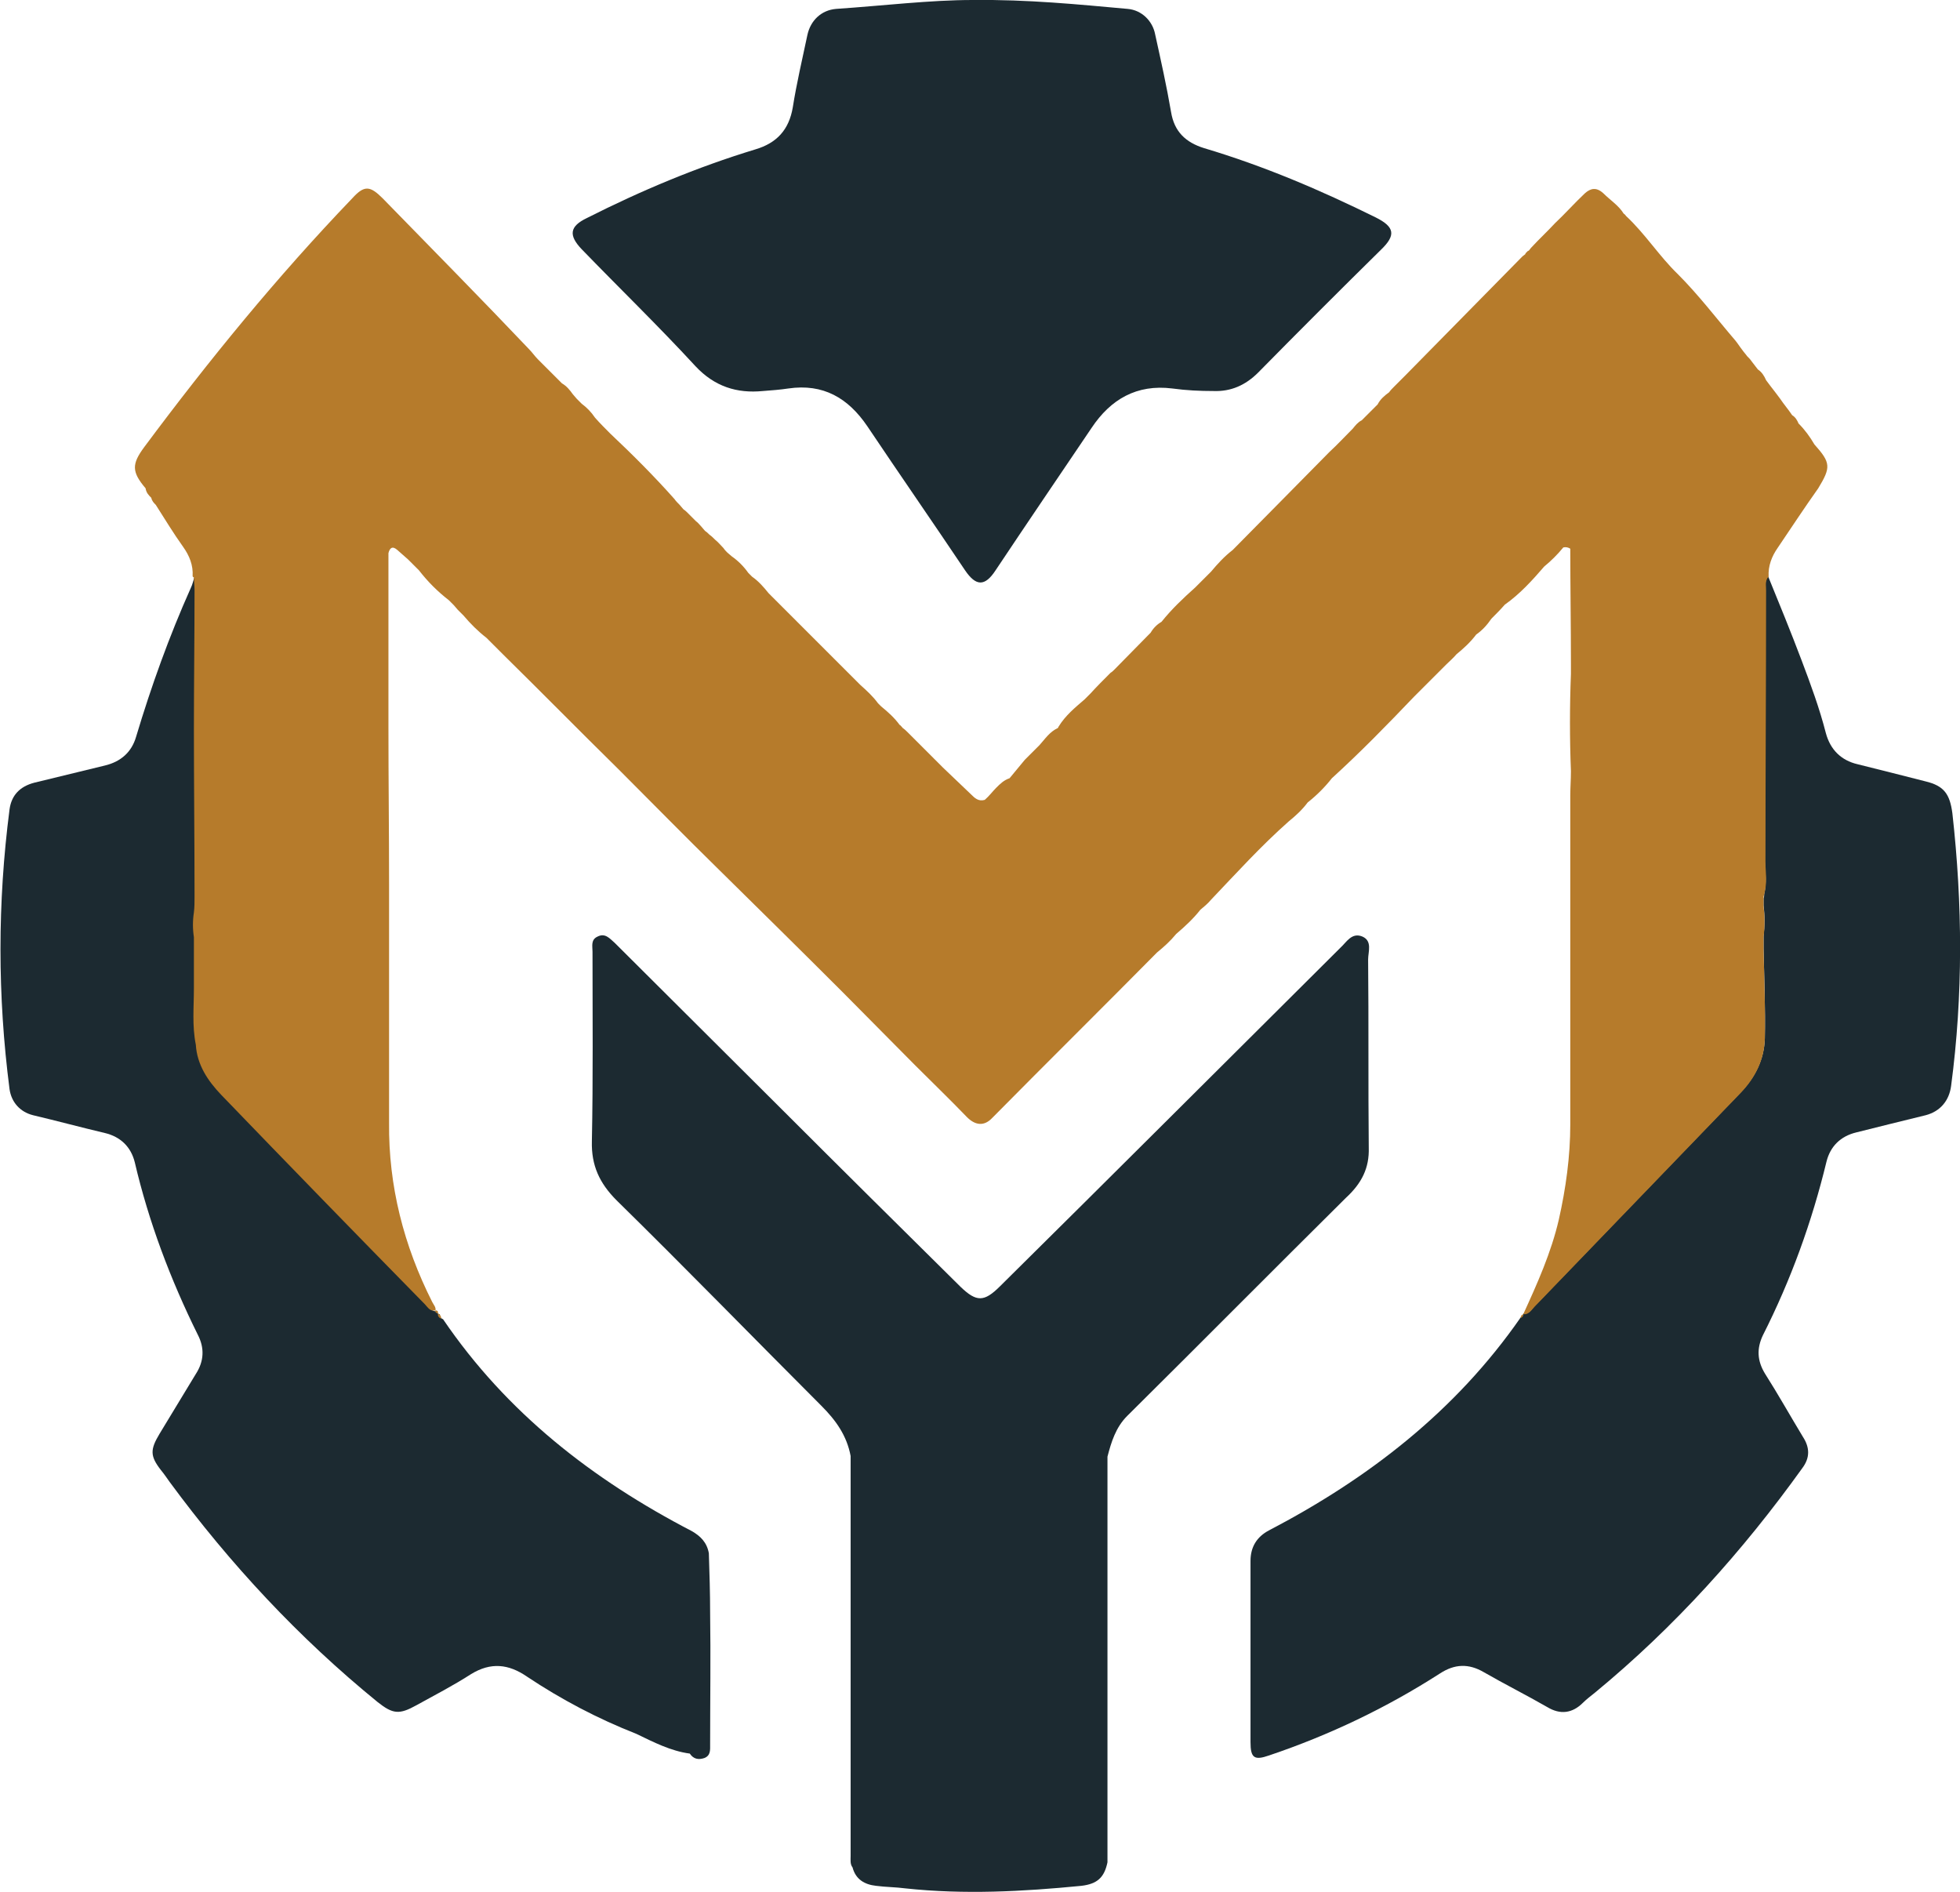
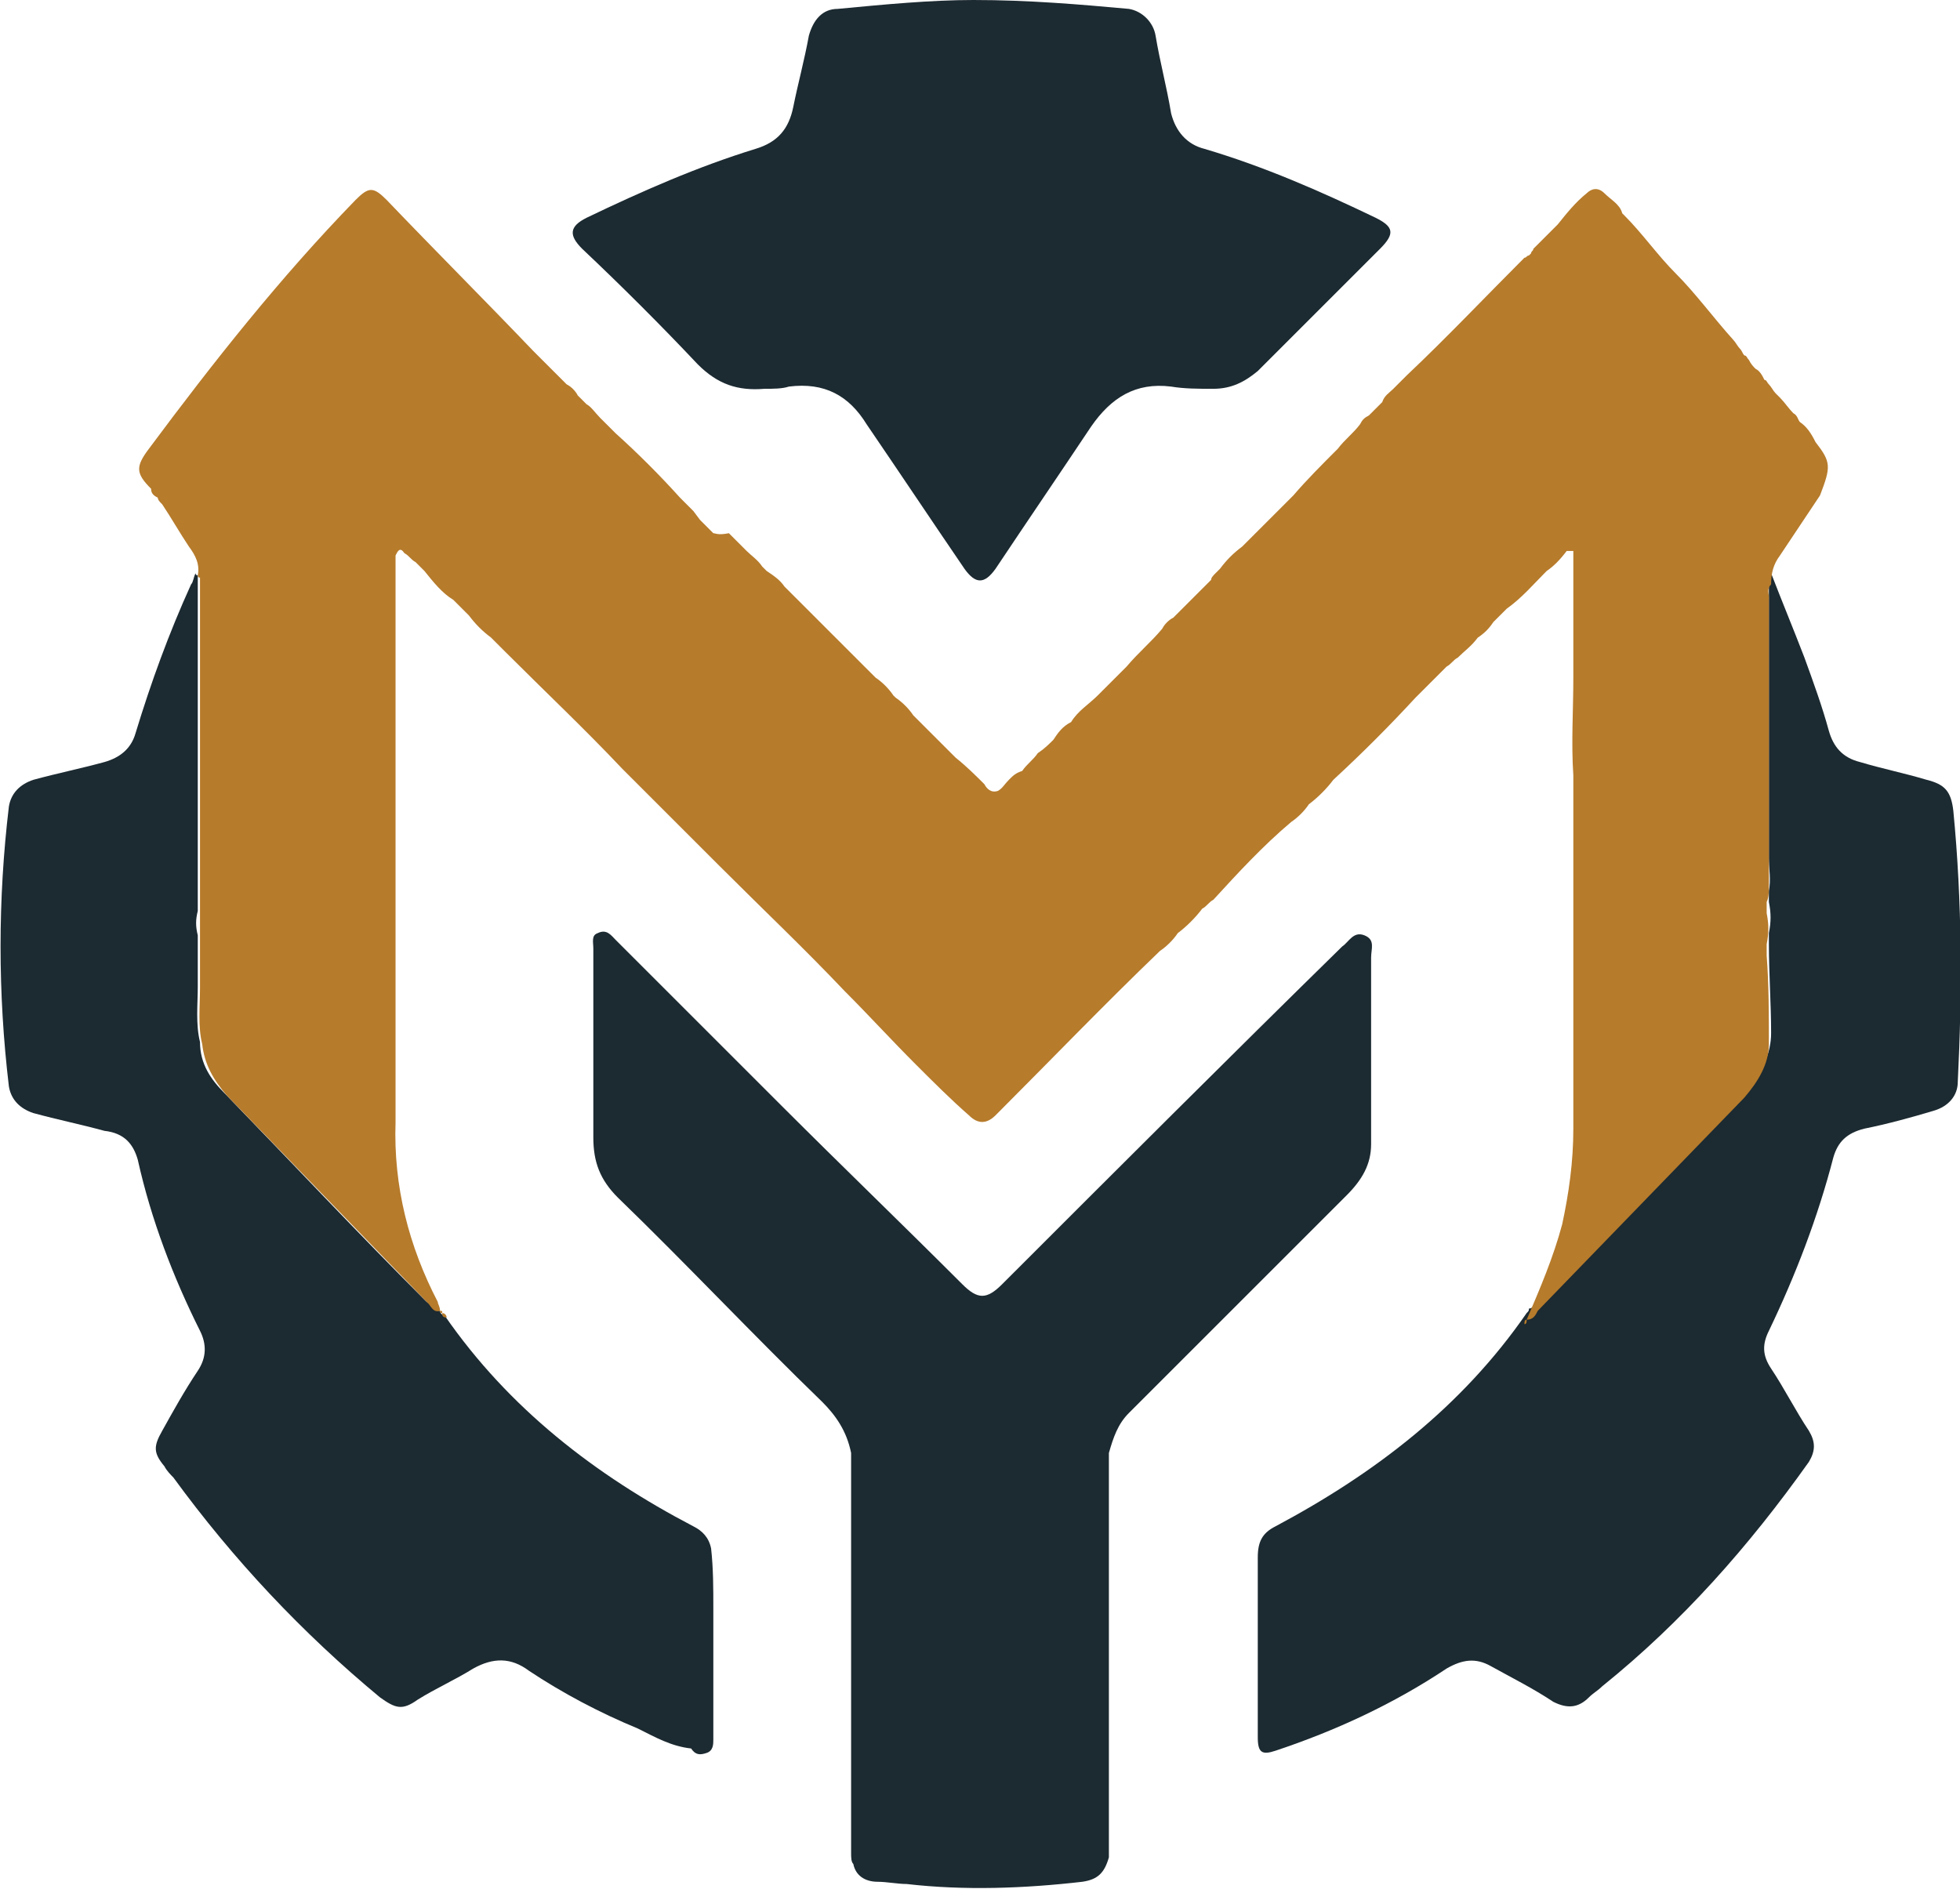
- <svg xmlns="http://www.w3.org/2000/svg" version="1.1" id="Layer_1" x="0px" y="0px" viewBox="0 0 308.3 297.5" style="enable-background:new 0 0 308.3 297.5;" xml:space="preserve">
+ <svg xmlns="http://www.w3.org/2000/svg" version="1.1" id="Layer_1" x="0px" y="0px" viewBox="0 0 88.2 85" style="enable-background:new 0 0 88.2 85;" xml:space="preserve">
  <style type="text/css">
	.st0{fill:#1C2A31;}
	.st1{fill:#B67B2B;}
</style>
  <g>
    <g>
-       <path class="st0" d="M215.3,180.5c-0.1-9.9,0-19.7-0.1-29.6c0-1.2,0.7-2.9-0.9-3.6c-1.7-0.7-2.5,0.9-3.5,1.8    c-17.8,17.7-35.6,35.5-53.5,53.2c-2.5,2.5-3.7,2.5-6.2,0.1c-9.4-9.3-18.8-18.6-28.2-28c-8.7-8.7-17.5-17.4-26.2-26.1    c-0.8-0.7-1.5-1.6-2.7-1c-1.1,0.5-0.8,1.5-0.8,2.4c0,9.9,0.1,19.9-0.1,29.8c-0.1,3.8,1.2,6.6,3.9,9.3    c10.9,10.7,21.5,21.6,32.2,32.3c2.3,2.3,4,4.7,4.6,7.9c0,21,0,41.9,0,62.9c0,0.6-0.1,1.3,0.3,1.8c0.5,1.9,1.9,2.7,3.7,2.9    c1.5,0.2,3.1,0.2,4.6,0.4c9.3,1,18.5,0.5,27.7-0.4c2.5-0.3,3.6-1.3,4.1-3.7c0-21.3,0-42.6,0-63.8c0.6-2.3,1.3-4.6,3.1-6.4    c11.5-11.4,22.9-22.9,34.4-34.3C214.2,186.1,215.4,183.7,215.3,180.5z" />
-       <path class="st0" d="M307.1,127.9c-0.4-3-1.3-4.3-4.2-5c-3.5-0.9-7.1-1.8-10.7-2.7c-2.6-0.6-4.3-2.3-5-4.9    c-1-3.9-2.4-7.7-3.8-11.4c-1.7-4.5-3.5-8.9-5.3-13.3c-0.6,0.7-0.3,1.5-0.4,2.2c0,14.2-0.1,28.5-0.1,42.7c0.1,1.7,0.3,3.4-0.1,5.1    c0,0.2,0,0.5-0.1,0.7c0,0.4,0,0.7,0,1.1c0.2,1.6,0.2,3.2,0,4.9c0,0.6,0,1.3,0,1.9c0.1,4.7,0.3,9.4,0.2,14.1    c-0.1,3.3-1.5,6.1-3.8,8.5c-10.8,11.2-21.6,22.4-32.4,33.6c-0.5,0.5-0.9,1.3-1.8,1.2c0,0.3-0.1,0.4-0.4,0.6    c-10.2,14.7-23.9,25.3-39.6,33.5c-1.9,1-2.9,2.6-2.9,4.8c0,9.5,0,19,0,28.5c0,2.5,0.6,2.9,2.9,2.1c9.5-3.2,18.5-7.5,26.9-12.9    c2.3-1.5,4.5-1.6,6.9-0.2c3.3,1.9,6.7,3.6,10,5.5c2,1.2,3.9,1,5.6-0.7c0.6-0.6,1.3-1.1,1.9-1.6c12.5-10.3,23.2-22.2,32.6-35.3    c1.2-1.6,1.2-3.2,0.1-4.9c-2-3.3-3.9-6.7-6-10c-1.2-2-1.3-3.9-0.3-6c4.4-8.7,7.7-17.8,10-27.3c0.6-2.4,2.2-4,4.7-4.6    c3.6-0.9,7.2-1.8,10.9-2.7c2.3-0.6,3.7-2.3,4-4.6C308.8,156.5,308.7,142.2,307.1,127.9z" />
-       <path class="st0" d="M239.6,206.6C239.6,206.6,239.6,206.6,239.6,206.6C239.6,206.6,239.6,206.6,239.6,206.6L239.6,206.6z" />
-       <polygon class="st0" points="68.8,206.2 68.8,206.2 68.8,206.2   " />
-       <path class="st0" d="M69.1,206.6C69.1,206.6,69.1,206.6,69.1,206.6C69.1,206.6,69.1,206.6,69.1,206.6    C69.1,206.6,69.1,206.6,69.1,206.6z" />
-       <path class="st0" d="M109.4,57.6c3,3.2,6.5,4.3,10.6,3.9c1.3-0.1,2.7-0.2,4-0.4c5.5-0.8,9.4,1.5,12.4,5.9    c5.1,7.6,10.3,15.1,15.4,22.7c1.7,2.5,3.1,2.6,4.8,0c5-7.5,10.1-15,15.1-22.4c3-4.5,7.1-6.9,12.7-6.2c2.2,0.3,4.3,0.4,6.5,0.4    c2.7,0.1,5-0.9,7-2.9c6.4-6.5,12.8-12.9,19.3-19.3c2.4-2.3,2.2-3.6-0.8-5.1c-8.7-4.3-17.6-8.1-27-10.9c-2.9-0.9-4.7-2.6-5.2-5.7    c-0.7-4.1-1.6-8.1-2.5-12.2c-0.4-2.1-2.1-3.8-4.3-4C169.6,0.7,161.7-0.1,153,0c-6.7,0-14.1,0.9-21.5,1.4c-2.3,0.2-4,1.8-4.5,4.1    c-0.8,3.8-1.7,7.6-2.3,11.4c-0.6,3.5-2.5,5.6-5.9,6.6c-9.2,2.8-18,6.5-26.5,10.8c-2.7,1.3-2.9,2.7-0.8,4.9    C97.4,45.3,103.6,51.3,109.4,57.6z" />
-       <path class="st0" d="M111.7,253.7c0-3.1-0.1-6.3-0.2-9.4c-0.3-1.7-1.3-2.7-2.7-3.5c-15.6-8.1-29.1-18.6-39.1-33.3    c-0.4-0.2-0.6-0.4-0.5-0.8c-0.3,0-0.5-0.2-0.4-0.5c-0.9,0.2-1.2-0.6-1.7-1c-10.7-11-21.4-21.9-32-32.9c-2.1-2.2-3.7-4.7-4-7.9    c-0.6-2.9-0.3-5.9-0.3-8.9c0-0.3,0-0.6,0-0.9c0-2.4,0-4.8,0-7.1c-0.2-1.3-0.2-2.6,0-3.9c0-0.8,0-1.7,0.1-2.5    c0-8.8-0.1-17.5-0.1-26.3c0-7.3,0-14.6,0.1-21.9c0-0.7-0.1-1.3-0.1-2c-0.1,0-0.2-0.1-0.2-0.2c-0.2,0.6-0.3,1.2-0.6,1.8    c-3.4,7.6-6.2,15.4-8.6,23.4c-0.7,2.4-2.4,3.9-4.9,4.5c-3.7,0.9-7.4,1.8-11.1,2.7c-2.3,0.6-3.6,2-3.9,4.2c-1.9,14.7-1.9,29.3,0,44    c0.3,2.1,1.7,3.6,3.7,4.1c3.8,0.9,7.5,1.9,11.3,2.8c2.5,0.6,4.1,2.2,4.7,4.6c2.2,9.4,5.6,18.4,9.9,27.1c1.1,2.1,1,4.2-0.3,6.2    c-1.9,3.1-3.8,6.3-5.7,9.4c-1.5,2.5-1.5,3.5,0.2,5.7c0.5,0.6,0.9,1.2,1.4,1.9c9.5,12.9,20.3,24.5,32.7,34.6c2.4,1.9,3.4,2,6.1,0.5    c2.9-1.6,5.8-3.1,8.6-4.9c3.1-1.9,5.9-1.6,8.8,0.4c5.4,3.6,11.1,6.6,17.2,9c2.7,1.3,5.4,2.7,8.4,3.1c0,0,0,0,0,0    c0.6,0.9,1.4,1,2.3,0.7c1-0.4,0.9-1.3,0.9-2.1C111.7,267.4,111.8,260.5,111.7,253.7z" />
+       <path class="st0" d="M61.7,51.5c0-2.8,0-5.6,0-8.4c0-0.4,0.2-0.8-0.3-1s-0.7,0.3-1,0.5c-5.1,5-10.2,10.1-15.3,15.2    c-0.7,0.7-1.1,0.7-1.8,0c-2.7-2.7-5.4-5.3-8.1-8c-2.5-2.5-5-5-7.5-7.5c-0.2-0.2-0.4-0.5-0.8-0.3c-0.3,0.1-0.2,0.4-0.2,0.7    c0,2.8,0,5.7,0,8.5c0,1.1,0.3,1.9,1.1,2.7c3.1,3,6.1,6.2,9.2,9.2c0.6,0.6,1.1,1.3,1.3,2.3c0,6,0,12,0,18c0,0.2,0,0.4,0.1,0.5    c0.1,0.5,0.5,0.8,1.1,0.8c0.4,0,0.9,0.1,1.3,0.1c2.6,0.3,5.3,0.2,7.9-0.1c0.7-0.1,1-0.4,1.2-1.1c0-6.1,0-12.1,0-18.2    c0.2-0.7,0.4-1.3,0.9-1.8c3.3-3.3,6.5-6.5,9.8-9.8C61.3,53.1,61.7,52.4,61.7,51.5z" />
+       <path class="st0" d="M87.9,36.5c-0.1-0.9-0.4-1.2-1.2-1.4c-1-0.3-2-0.5-3-0.8c-0.8-0.2-1.2-0.7-1.4-1.4c-0.3-1.1-0.7-2.2-1.1-3.3    c-0.5-1.3-1-2.5-1.5-3.8c-0.2,0.2-0.1,0.4-0.1,0.6c0,4.1,0,8.1,0,12.2c0,0.5,0.1,1,0,1.5c0,0.1,0,0.1,0,0.2c0,0.1,0,0.2,0,0.3    c0.1,0.5,0.1,0.9,0,1.4c0,0.2,0,0.4,0,0.5c0,1.3,0.1,2.7,0.1,4c0,0.9-0.4,1.8-1.1,2.4c-3.1,3.2-6.2,6.4-9.3,9.6    c-0.1,0.1-0.3,0.4-0.5,0.4c0,0.1,0,0.1-0.1,0.2c-2.9,4.2-6.8,7.2-11.3,9.6c-0.6,0.3-0.8,0.7-0.8,1.4c0,2.7,0,5.4,0,8.1    c0,0.7,0.2,0.8,0.8,0.6c2.7-0.9,5.3-2.1,7.7-3.7c0.7-0.4,1.3-0.5,2-0.1c0.9,0.5,1.9,1,2.8,1.6c0.6,0.3,1.1,0.3,1.6-0.2    c0.2-0.2,0.4-0.3,0.6-0.5c3.6-2.9,6.6-6.3,9.3-10.1c0.3-0.5,0.3-0.9,0-1.4c-0.6-0.9-1.1-1.9-1.7-2.8c-0.4-0.6-0.4-1.1-0.1-1.7    c1.2-2.5,2.2-5.1,2.9-7.8c0.2-0.7,0.6-1.1,1.4-1.3c1-0.2,2.1-0.5,3.1-0.8c0.7-0.2,1.1-0.7,1.1-1.3C88.3,44.7,88.3,40.6,87.9,36.5z    " />
+       <path class="st0" d="M68.6,59L68.6,59L68.6,59z" />
+       <polygon class="st0" points="19.8,58.8 19.8,58.9 19.8,58.9   " />
+       <path class="st0" d="M19.9,59L19.9,59L19.9,59z" />
+       <path class="st0" d="M31.4,16.4c0.9,0.9,1.8,1.2,3,1.1c0.4,0,0.8,0,1.1-0.1c1.6-0.2,2.7,0.4,3.5,1.7c1.5,2.2,2.9,4.3,4.4,6.5    c0.5,0.7,0.9,0.7,1.4,0c1.4-2.1,2.9-4.3,4.3-6.4c0.9-1.3,2-2,3.6-1.8c0.6,0.1,1.2,0.1,1.9,0.1c0.8,0,1.4-0.3,2-0.8    c1.8-1.8,3.7-3.7,5.5-5.5c0.7-0.7,0.6-1-0.2-1.4c-2.5-1.2-5-2.3-7.7-3.1c-0.8-0.2-1.3-0.8-1.5-1.6c-0.2-1.2-0.5-2.3-0.7-3.5    c-0.1-0.6-0.6-1.1-1.2-1.2c-2.2-0.2-4.5-0.4-7-0.4c-1.9,0-4,0.2-6.1,0.4c-0.7,0-1.1,0.5-1.3,1.2c-0.2,1.1-0.5,2.2-0.7,3.2    S35,6.4,34,6.7c-2.6,0.8-5.1,1.9-7.6,3.1c-0.8,0.4-0.8,0.8-0.2,1.4C28,12.9,29.8,14.7,31.4,16.4z" />
+       <path class="st0" d="M32.1,72.4c0-0.9,0-1.8-0.1-2.7c-0.1-0.5-0.4-0.8-0.8-1c-4.4-2.3-8.3-5.3-11.2-9.5c-0.1,0-0.2-0.1-0.2-0.2    c-0.1,0-0.1,0-0.1-0.1c-0.3,0.1-0.3-0.2-0.5-0.3c-3.1-3.1-6.1-6.3-9.1-9.4C9.5,48.6,9,47.9,9,46.9c-0.2-0.8-0.1-1.7-0.1-2.5    c0-0.1,0-0.2,0-0.3c0-0.7,0-1.4,0-2c-0.1-0.4-0.1-0.7,0-1.1c0-0.2,0-0.5,0-0.7c0-2.5,0-5,0-7.5c0-2.1,0-4.2,0-6.3    c0-0.2,0-0.4,0-0.6c0,0-0.1,0-0.1-0.1c-0.1,0.2-0.1,0.4-0.2,0.5c-1,2.2-1.8,4.4-2.5,6.7c-0.2,0.7-0.7,1.1-1.4,1.3    c-1.1,0.3-2.1,0.5-3.2,0.8c-0.6,0.2-1,0.6-1.1,1.2c-0.5,4.2-0.5,8.4,0,12.6c0.1,0.6,0.5,1,1.1,1.2c1.1,0.3,2.1,0.5,3.2,0.8    C5.6,51,6,51.5,6.2,52.2c0.6,2.7,1.6,5.3,2.8,7.7c0.3,0.6,0.3,1.2-0.1,1.8c-0.6,0.9-1.1,1.8-1.6,2.7c-0.4,0.7-0.4,1,0.1,1.6    c0.1,0.2,0.3,0.4,0.4,0.5c2.7,3.7,5.8,7,9.3,9.9c0.7,0.5,1,0.6,1.7,0.1c0.8-0.5,1.7-0.9,2.5-1.4c0.9-0.5,1.7-0.5,2.5,0.1    c1.5,1,3.2,1.9,4.9,2.6c0.8,0.4,1.5,0.8,2.4,0.9l0,0c0.2,0.3,0.4,0.3,0.7,0.2c0.3-0.1,0.3-0.4,0.3-0.6    C32.1,76.3,32.1,74.4,32.1,72.4z" />
    </g>
-     <path class="st1" d="M285.4,69.9c-0.7-1.2-1.5-2.3-2.5-3.3c-0.2-0.5-0.5-1-1-1.3c-0.6-0.9-1.3-1.7-1.9-2.6   c-0.2-0.3-0.4-0.5-0.6-0.8c-0.3-0.4-0.7-0.9-1-1.3c-0.2-0.3-0.4-0.5-0.6-0.8c-0.3-0.7-0.7-1.3-1.3-1.7c-0.3-0.4-0.7-0.9-1-1.3   c-0.2-0.3-0.4-0.5-0.7-0.8c-0.2-0.3-0.5-0.6-0.7-0.9c-0.4-0.5-0.7-1-1.1-1.5c-3-3.5-5.8-7.2-9.1-10.5c-2.9-2.8-5.1-6.3-8.1-9.1   c-0.1-0.1-0.2-0.3-0.4-0.4c-0.8-1.3-2.1-2.1-3.2-3.2c-1.1-1-2-0.8-2.9,0c-1.6,1.5-3.1,3.2-4.7,4.7l0.1,0.1l-0.1-0.1   c-1.2,1.3-2.5,2.5-3.7,3.8c-0.2,0.2-0.3,0.4-0.5,0.6l0-0.1l-0.5,0.5l0.1,0c-0.2,0.2-0.4,0.3-0.6,0.5c-6.1,6.2-12.3,12.5-18.4,18.7   c-0.3,0.3-0.5,0.5-0.8,0.8c-0.3,0.3-0.6,0.6-0.9,0.9c-0.3,0.3-0.6,0.6-0.8,0.9c-0.7,0.5-1.4,1.1-1.8,1.9c0,0,0,0,0,0   c-0.1,0.1-0.3,0.3-0.4,0.4c-0.1,0.1-0.3,0.3-0.4,0.4c-0.1,0.1-0.3,0.3-0.4,0.4c-0.1,0.1-0.3,0.3-0.4,0.4c-0.1,0.1-0.3,0.3-0.4,0.4   c-0.2,0.2-0.3,0.3-0.5,0.5v0c-0.6,0.3-1,0.8-1.4,1.3c-1.2,1.2-2.4,2.5-3.7,3.7c-2.4,2.4-4.8,4.9-7.2,7.3c-2.7,2.7-5.3,5.4-8,8.1   c-1.3,1-2.4,2.2-3.4,3.4c-0.3,0.3-0.5,0.5-0.8,0.8c-0.3,0.3-0.6,0.6-0.9,0.9c-0.3,0.3-0.5,0.5-0.8,0.8l0,0   c-1.9,1.7-3.7,3.4-5.3,5.4c-0.7,0.4-1.3,1-1.7,1.7c-1.9,1.9-3.8,3.9-5.7,5.8c-0.2,0.2-0.4,0.4-0.6,0.5c-1.1,1.1-2.2,2.2-3.2,3.3   c-0.3,0.3-0.6,0.6-0.9,0.9c-1.5,1.3-3,2.5-4.1,4.3c0,0-0.1,0.2-0.1,0.2c-1.3,0.6-2,1.7-2.9,2.7c-0.8,0.8-1.5,1.5-2.3,2.3   c-0.8,1-1.6,1.9-2.4,2.9c-0.9,0.3-1.5,0.9-2.1,1.5c-0.6,0.6-1.1,1.3-1.8,1.9c-1,0.3-1.6-0.3-2.2-0.9c-1.5-1.4-2.9-2.8-4.4-4.2   c-1.8-1.8-3.7-3.7-5.5-5.5c-0.2-0.2-0.5-0.5-0.8-0.7c-0.2-0.2-0.3-0.4-0.5-0.5c-0.8-1.1-1.8-2-2.9-2.9c-0.2-0.2-0.3-0.3-0.5-0.5   c-0.8-1.1-1.8-2-2.8-2.9c-0.2-0.2-0.4-0.4-0.6-0.6l-2.8-2.8c-0.2-0.2-0.4-0.4-0.6-0.6c-3-3-5.9-5.9-8.9-8.9c-0.5-0.5-1-1-1.5-1.5   c-0.8-1-1.6-1.9-2.6-2.6c-0.2-0.2-0.4-0.4-0.6-0.6c-0.7-1-1.6-1.9-2.6-2.6c-0.2-0.2-0.5-0.4-0.7-0.6l0,0c-0.2-0.2-0.4-0.4-0.6-0.7   c-0.4-0.4-0.8-0.9-1.3-1.3c-0.3-0.3-0.6-0.6-0.9-0.8c-0.2-0.2-0.4-0.4-0.7-0.6c-0.2-0.2-0.4-0.5-0.6-0.7c-0.3-0.3-0.5-0.6-0.8-0.8   l-1.3-1.3c-0.2-0.2-0.4-0.4-0.7-0.6c-0.2-0.2-0.4-0.5-0.6-0.7c-0.3-0.3-0.6-0.6-0.8-0.9c-3.2-3.6-6.6-7-10.1-10.3   c-0.8-0.8-1.6-1.6-2.4-2.5c-0.6-0.9-1.3-1.6-2.1-2.2l0,0c-0.1-0.1-0.3-0.3-0.4-0.4c0,0,0,0,0,0c-0.1-0.1-0.3-0.3-0.4-0.4   c0,0,0,0,0,0c-0.2-0.2-0.4-0.5-0.6-0.7c-0.5-0.7-1-1.3-1.7-1.7c-1.3-1.3-2.5-2.5-3.8-3.8c-0.5-0.5-0.9-1.1-1.4-1.6   C75.7,47,67.9,39.1,60.2,31.2c-2-2-2.9-2.1-4.8,0C43.6,43.5,32.9,56.6,22.7,70.3c-2,2.7-2,3.9,0.2,6.5c0.1,0.7,0.5,1.1,0.9,1.5   c0.1,0.5,0.4,0.8,0.7,1.1c1.4,2.2,2.8,4.5,4.3,6.6c1,1.4,1.6,2.9,1.5,4.6c0,0.1,0.1,0.2,0.2,0.2c0,0.7,0.1,1.3,0.1,2   c0,7.3-0.1,14.6-0.1,21.9c0,8.8,0.1,17.5,0.1,26.3c0,0.8,0,1.7-0.1,2.5c-0.2,1.3-0.2,2.6,0,3.9c0,2.4,0,4.8,0,7.1   c0,0.3,0,0.6,0,0.9c0,3-0.3,5.9,0.3,8.9c0.2,3.2,1.9,5.7,4,7.9c10.6,11,21.3,22,32,32.9c0.5,0.5,0.8,1.2,1.7,1   c-0.1,0.3,0.1,0.4,0.4,0.5c-0.1,0.4,0.2,0.7,0.5,0.8c0-0.4-0.2-0.7-0.5-0.8c0-0.3,0-0.5-0.4-0.5c0.1-0.5-0.3-0.9-0.5-1.3   c-4.5-8.9-6.9-18.3-6.8-28.2c0-12.5,0-25.1,0-37.6c0-8.2-0.1-16.3-0.1-24.5c0-9.2,0-18.3,0-27.5c0.2-0.8,0.6-1.2,1.4-0.5   c0.6,0.5,1.1,1,1.7,1.5c0,0,0,0,0,0c0.1,0.1,0.3,0.3,0.4,0.4c0.1,0.1,0.3,0.3,0.4,0.4c0,0,0,0,0,0c0.1,0.1,0.3,0.3,0.4,0.4   c0.2,0.2,0.3,0.3,0.5,0.5h0c1.4,1.8,2.9,3.3,4.7,4.7c0,0,0,0,0,0c0.1,0.1,0.3,0.3,0.4,0.4c0.1,0.1,0.3,0.3,0.4,0.4c0,0,0,0,0,0   c0.2,0.2,0.4,0.5,0.6,0.7l0.9,0.9c1.1,1.3,2.3,2.5,3.6,3.5c0.9,0.9,1.7,1.7,2.6,2.6c6.1,6,12.1,12.1,18.2,18.1   c0.1,0.1,0.2,0.2,0.4,0.4c5,5,10,10.1,15.1,15.1c6.6,6.5,13.2,13,19.8,19.6c3.8,3.8,7.5,7.6,11.3,11.4c2.7,2.7,5.5,5.4,8.2,8.2   c1.3,1.3,2.7,1.5,4,0.1c8.6-8.7,17.3-17.3,25.9-26c1.1-0.9,2.1-1.8,3-2.9c1.4-1.2,2.7-2.4,3.8-3.8c0.6-0.5,1.2-1,1.7-1.6   c4-4.2,7.8-8.4,12.2-12.3c1.1-0.9,2.1-1.8,3-3c1.4-1.1,2.7-2.4,3.8-3.8c4.5-4.1,8.7-8.4,12.9-12.8c0.4-0.4,0.8-0.8,1.2-1.2   c1.3-1.3,2.6-2.6,3.9-3.9c0.5-0.5,1.1-1,1.6-1.6c1.1-0.9,2.2-1.9,3.1-3.1c1-0.7,1.7-1.5,2.4-2.5c0.7-0.7,1.4-1.4,2.1-2.2   c2.4-1.7,4.3-3.8,6.2-6c1.1-0.9,2.1-1.9,3-3c0.4-0.1,0.8,0,1.1,0.2c0,6,0.1,12.1,0.1,18.1c0,0.5,0,1.1,0,1.6   c-0.2,5.1-0.2,10.2,0,15.3c0,1.3-0.1,2.5-0.1,3.8c0,17.2,0,34.5,0,51.7c0,5.1-0.7,10.1-1.8,15c-1.2,5.2-3.4,10.1-5.6,14.9   c-0.3,0.1-0.4,0.3-0.4,0.6c0.2-0.1,0.4-0.2,0.4-0.6c0.9,0.1,1.3-0.7,1.8-1.2c10.8-11.2,21.6-22.4,32.4-33.6   c2.3-2.4,3.7-5.2,3.8-8.5c0.1-4.7-0.1-9.4-0.2-14.1c0-0.6,0-1.3,0-1.9c0.2-1.6,0.2-3.2,0-4.9c0-0.4,0-0.7,0-1.1   c0-0.2,0-0.5,0.1-0.7c0.2-0.8,0.3-1.6,0.3-2.4c0-0.9-0.1-1.8-0.1-2.7c0-14.2,0.1-28.5,0.1-42.7c0-0.8-0.2-1.6,0.4-2.2   c-0.1-1.7,0.5-3.2,1.4-4.5c2.1-3.1,4.2-6.3,6.4-9.4C288,73.5,288,72.8,285.4,69.9z M72.7,56.6c0-0.1,0.1-0.1,0.1-0.2c0,0,0,0,0,0   C72.7,56.4,72.7,56.5,72.7,56.6z M229,68.8C229,68.8,229,68.8,229,68.8C229,68.8,229,68.8,229,68.8C229.1,68.8,229,68.8,229,68.8z" />
+     <path class="st1" d="M81.7,19.9c-0.2-0.4-0.4-0.7-0.7-0.9c-0.1-0.1-0.1-0.3-0.3-0.4c-0.2-0.2-0.4-0.5-0.6-0.7   c-0.1-0.1-0.1-0.1-0.2-0.2s-0.2-0.3-0.3-0.4c-0.1-0.1-0.1-0.2-0.2-0.2c-0.1-0.2-0.2-0.4-0.4-0.5c-0.1-0.1-0.2-0.2-0.3-0.4   c-0.1-0.1-0.1-0.2-0.2-0.2c-0.1-0.1-0.1-0.2-0.2-0.3s-0.2-0.3-0.3-0.4c-0.9-1-1.7-2.1-2.6-3c-0.8-0.8-1.5-1.8-2.3-2.6L73,9.6   c-0.1-0.4-0.5-0.6-0.8-0.9s-0.6-0.2-0.8,0c-0.5,0.4-0.9,0.9-1.3,1.4l0,0l0,0c-0.4,0.4-0.7,0.7-1.1,1.1c0,0.1-0.1,0.1-0.1,0.2l0,0   l-0.1,0.1l0,0c-0.1,0-0.1,0.1-0.2,0.1c-1.8,1.8-3.5,3.6-5.3,5.3c-0.1,0.1-0.2,0.2-0.2,0.2c-0.1,0.1-0.2,0.2-0.2,0.2   c-0.1,0.1-0.2,0.2-0.2,0.2c-0.2,0.2-0.4,0.3-0.5,0.6l0,0l-0.1,0.1L62,18.3l-0.1,0.1l-0.1,0.1l-0.1,0.1l-0.1,0.1l0,0   c-0.2,0.1-0.3,0.2-0.4,0.4c-0.3,0.4-0.7,0.7-1,1.1c-0.7,0.7-1.4,1.4-2,2.1c-0.8,0.8-1.5,1.5-2.3,2.3c-0.4,0.3-0.7,0.6-1,1   c-0.1,0.1-0.2,0.2-0.2,0.2c-0.1,0.1-0.2,0.2-0.2,0.3c-0.1,0.1-0.2,0.2-0.2,0.2l0,0c-0.5,0.5-1,1-1.5,1.5c-0.2,0.1-0.4,0.3-0.5,0.5   c-0.5,0.6-1.1,1.1-1.6,1.7c-0.1,0.1-0.1,0.1-0.2,0.2c-0.3,0.3-0.6,0.6-0.9,0.9c-0.1,0.1-0.2,0.2-0.2,0.2c-0.4,0.4-0.9,0.7-1.2,1.2   l0,0c-0.4,0.2-0.6,0.5-0.8,0.8c-0.2,0.2-0.4,0.4-0.7,0.6c-0.2,0.3-0.5,0.5-0.7,0.8c-0.3,0.1-0.4,0.2-0.6,0.4   c-0.2,0.2-0.3,0.4-0.5,0.5c-0.3,0.1-0.5-0.1-0.6-0.3c-0.4-0.4-0.8-0.8-1.3-1.2c-0.5-0.5-1-1-1.6-1.6c-0.1-0.1-0.1-0.1-0.2-0.2   l-0.1-0.1c-0.2-0.3-0.5-0.6-0.8-0.8l-0.1-0.1c-0.2-0.3-0.5-0.6-0.8-0.8c-0.1-0.1-0.1-0.1-0.2-0.2l-0.8-0.8   c-0.1-0.1-0.1-0.1-0.2-0.2c-0.8-0.8-1.7-1.7-2.5-2.5c-0.1-0.1-0.3-0.3-0.4-0.4c-0.2-0.3-0.5-0.5-0.8-0.7c-0.1-0.1-0.1-0.1-0.2-0.2   c-0.2-0.3-0.5-0.5-0.7-0.7c-0.1-0.1-0.1-0.1-0.2-0.2l0,0c-0.1-0.1-0.1-0.1-0.2-0.2c-0.1-0.1-0.2-0.2-0.4-0.4c-0.5,0.1-0.6,0-0.7,0   c-0.1-0.1-0.1-0.1-0.2-0.2s-0.1-0.1-0.2-0.2s-0.2-0.2-0.2-0.2L31.2,23c-0.1-0.1-0.1-0.1-0.2-0.2s-0.1-0.1-0.2-0.2s-0.2-0.2-0.2-0.2   c-0.9-1-1.9-2-2.9-2.9c-0.2-0.2-0.5-0.5-0.7-0.7s-0.4-0.5-0.6-0.6l0,0l-0.1-0.1l0,0L26.2,18l0,0c-0.1-0.1-0.1-0.1-0.2-0.2   c-0.1-0.2-0.3-0.4-0.5-0.5c-0.4-0.4-0.7-0.7-1.1-1.1c-0.1-0.1-0.3-0.3-0.4-0.4c-2.2-2.3-4.4-4.5-6.6-6.8c-0.6-0.6-0.8-0.6-1.4,0   c-3.4,3.5-6.4,7.3-9.3,11.2C6.1,21,6.1,21.3,6.8,22c0,0.2,0.1,0.3,0.3,0.4c0,0.1,0.1,0.2,0.2,0.3c0.4,0.6,0.8,1.3,1.2,1.9   C8.8,25,9,25.4,8.9,25.9c0,0,0,0.1,0.1,0.1c0,0.2,0,0.4,0,0.6c0,2.1,0,4.2,0,6.3c0,2.5,0,5,0,7.5c0,0.2,0,0.5,0,0.7   c0,0.4,0,0.7,0,1.1c0,0.7,0,1.4,0,2c0,0.1,0,0.2,0,0.3c0,0.8-0.1,1.7,0.1,2.5c0.1,0.9,0.5,1.6,1.1,2.3c3,3.1,6.1,6.3,9.1,9.4   c0.1,0.1,0.2,0.4,0.5,0.3c0,0.1,0,0.1,0.1,0.1c0,0.1,0,0.2,0.2,0.2c0-0.1-0.1-0.2-0.2-0.2c0-0.1,0-0.1-0.1-0.1   c0-0.2-0.1-0.3-0.1-0.4c-1.3-2.5-2-5.2-1.9-8.1c0-3.6,0-7.2,0-10.7c0-2.3,0-4.7,0-7c0-2.6,0-5.2,0-7.8c0.1-0.2,0.2-0.4,0.4-0.1   c0.2,0.1,0.3,0.3,0.5,0.4l0,0l0.1,0.1l0.1,0.1l0,0l0.1,0.1l0.1,0.1l0,0c0.4,0.5,0.8,1,1.3,1.3l0,0l0.1,0.1l0.1,0.1l0,0   c0.1,0.1,0.1,0.1,0.2,0.2l0.3,0.3c0.3,0.4,0.6,0.7,1,1c0.2,0.2,0.5,0.5,0.7,0.7c1.7,1.7,3.5,3.4,5.2,5.2l0.1,0.1   c1.4,1.4,2.9,2.9,4.3,4.3c1.9,1.9,3.8,3.7,5.6,5.6c1.1,1.1,2.1,2.2,3.2,3.3c0.8,0.8,1.6,1.6,2.4,2.3c0.4,0.4,0.8,0.4,1.2,0   c2.5-2.5,4.9-5,7.4-7.4c0.3-0.2,0.6-0.5,0.8-0.8c0.4-0.3,0.8-0.7,1.1-1.1c0.2-0.1,0.3-0.3,0.5-0.4c1.1-1.2,2.2-2.4,3.5-3.5   c0.3-0.2,0.6-0.5,0.8-0.8c0.4-0.3,0.8-0.7,1.1-1.1c1.3-1.2,2.5-2.4,3.7-3.7c0.1-0.1,0.2-0.2,0.3-0.3c0.4-0.4,0.7-0.7,1.1-1.1   c0.2-0.1,0.3-0.3,0.5-0.4c0.3-0.3,0.6-0.5,0.9-0.9c0.3-0.2,0.5-0.4,0.7-0.7c0.2-0.2,0.4-0.4,0.6-0.6c0.7-0.5,1.2-1.1,1.8-1.7   c0.3-0.2,0.6-0.5,0.9-0.9c0.1,0,0.2,0,0.3,0c0,1.7,0,3.4,0,5.2c0,0.2,0,0.3,0,0.5c0,1.5-0.1,2.9,0,4.4c0,0.4,0,0.7,0,1.1   c0,4.9,0,9.8,0,14.8c0,1.5-0.2,2.9-0.5,4.3c-0.4,1.5-1,2.9-1.6,4.3c-0.1,0-0.1,0.1-0.1,0.2c0.1,0,0.1-0.1,0.1-0.2   c0.3,0,0.4-0.2,0.5-0.4c3.1-3.2,6.2-6.4,9.3-9.6c0.6-0.7,1.1-1.5,1.1-2.4c0-1.3,0-2.7-0.1-4c0-0.2,0-0.4,0-0.5   c0.1-0.5,0.1-0.9,0-1.4c0-0.1,0-0.2,0-0.3s0-0.1,0-0.2c0.1-0.2,0.1-0.5,0.1-0.7c0-0.3,0-0.5,0-0.8c0-4.1,0-8.1,0-12.2   c0-0.2-0.1-0.4,0.1-0.6c0-0.5,0.1-0.9,0.4-1.3c0.6-0.9,1.2-1.8,1.8-2.7C82.4,21,82.4,20.8,81.7,19.9z M20.9,16.2   C21,16.1,21,16.1,20.9,16.2C21,16.1,21,16.1,20.9,16.2C21,16.1,21,16.1,20.9,16.2z M65.6,19.6L65.6,19.6L65.6,19.6L65.6,19.6z" />
  </g>
</svg>
